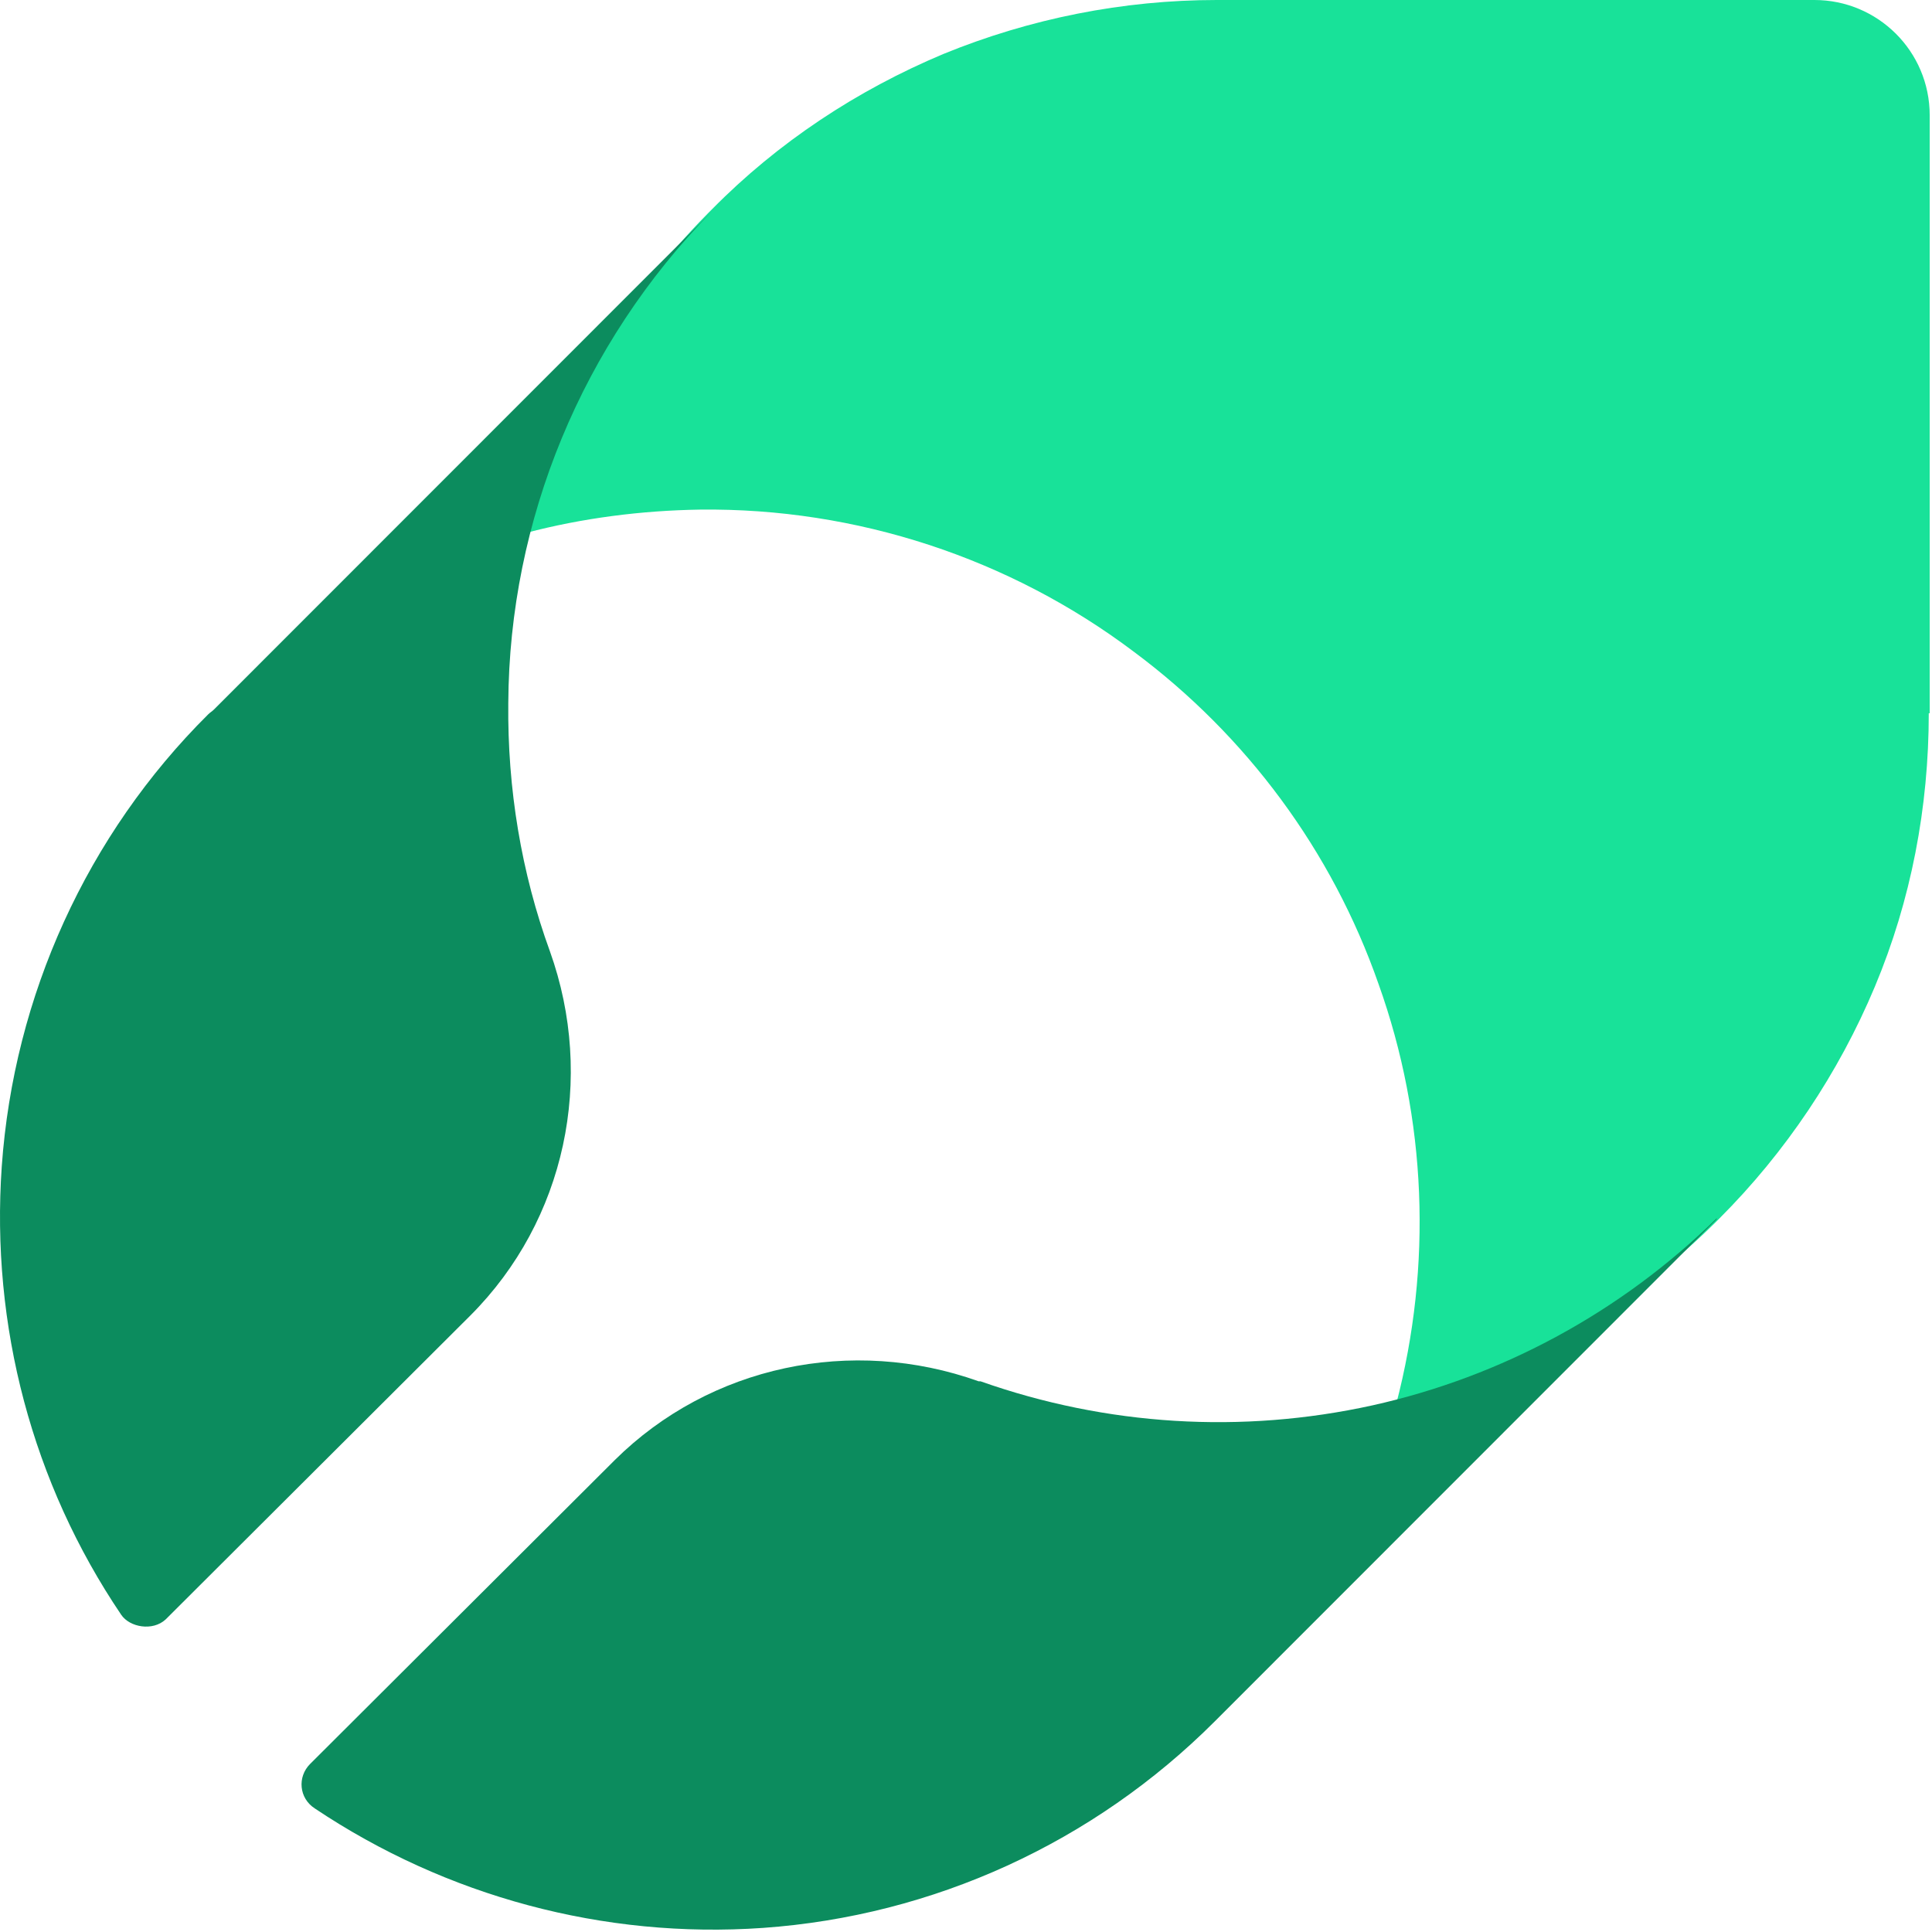
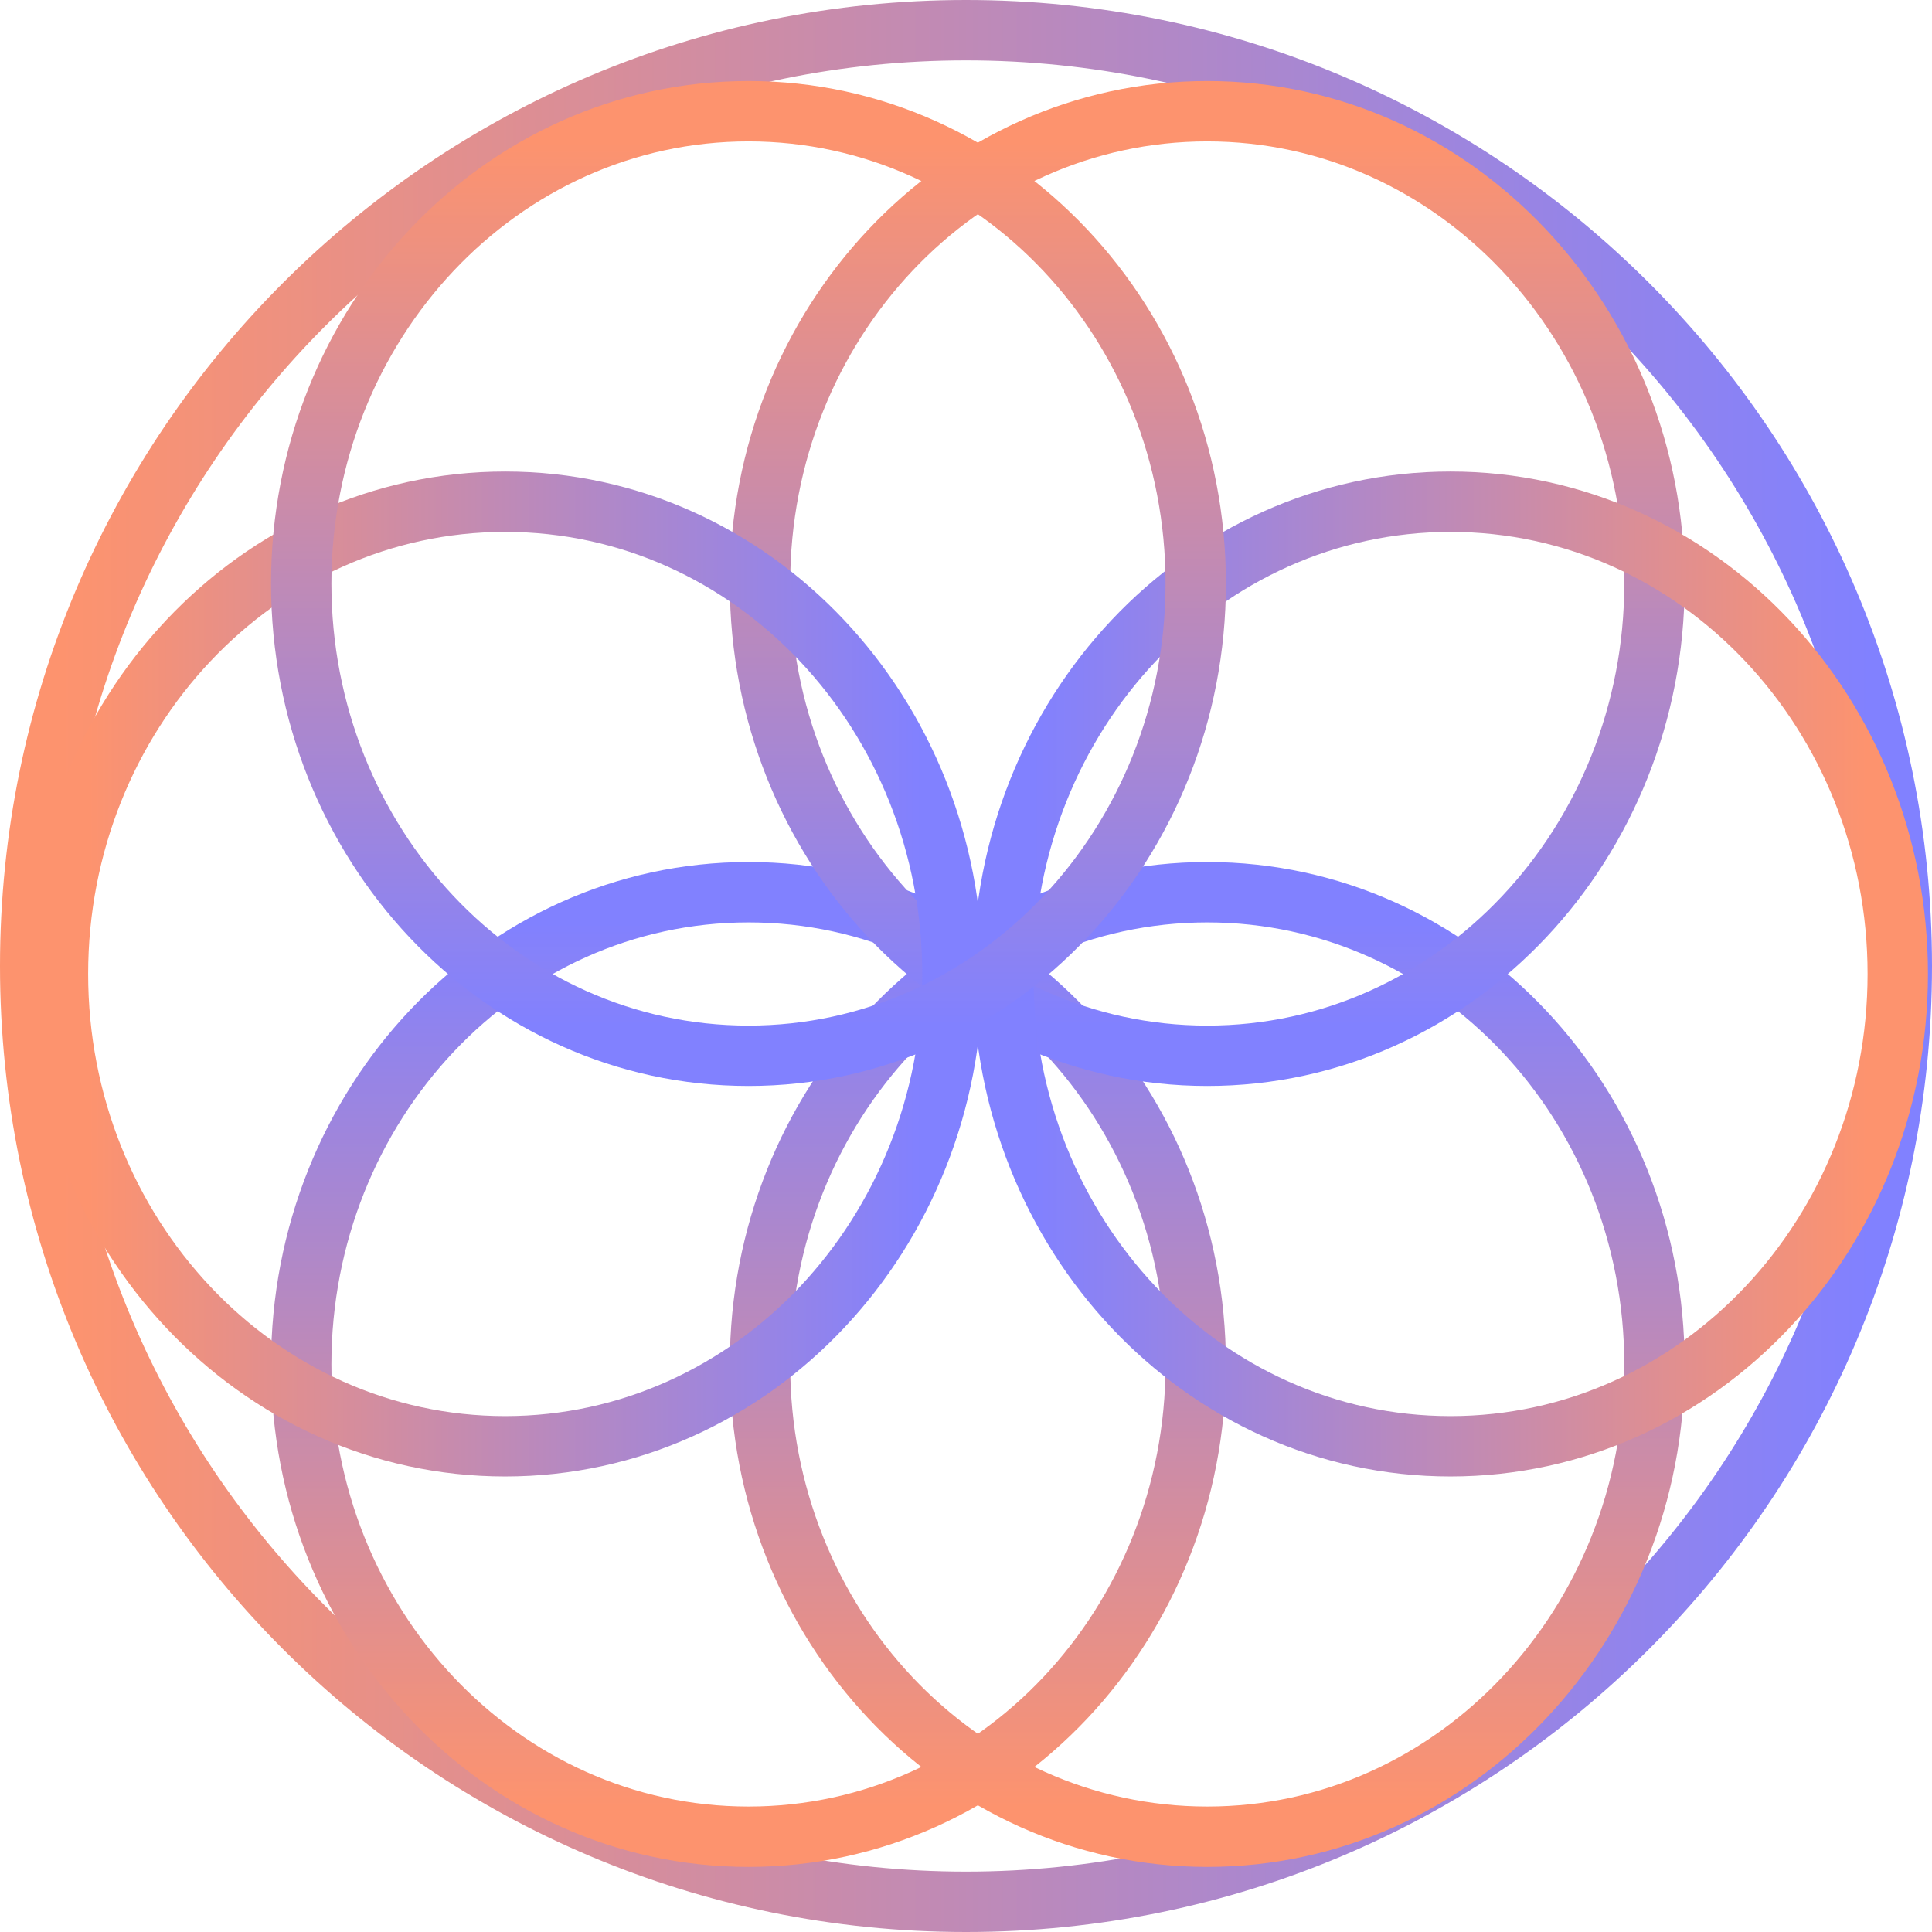
- <svg xmlns="http://www.w3.org/2000/svg" width="502" height="502" viewBox="0 0 502 502" fill="none">
-   <path d="M501.402 185.33V29.962C501.402 13.29 487.876 0 471.453 0H316.156C291.763 0 267.611 4.832 245.15 14.014C222.689 23.438 202.16 36.969 185.012 54.367L183.804 55.575C161.101 78.53 144.92 107.042 136.708 138.454C151.441 134.588 166.656 132.655 181.871 132.413C222.447 131.93 262.298 144.978 294.661 169.383C323.885 191.13 346.104 221.092 358.18 255.645C370.739 290.681 372.188 328.859 362.769 364.862C393.925 356.647 422.666 340.457 445.611 317.744L446.818 316.536C463.966 299.38 477.732 278.841 487.151 256.37C496.571 233.898 501.16 209.735 501.16 185.33H501.402Z" fill="#18E299" />
-   <path d="M132.071 182.706C132.312 135.044 151.32 89.307 184.764 55.125L55.557 184.391C55.076 184.873 54.594 185.113 54.113 185.595C22.593 216.888 3.586 258.774 0.458 303.066C-2.43 344.47 8.397 385.392 31.496 419.575C33.699 422.835 39.677 423.907 43.046 420.778L122.206 341.822C146.989 317.028 154.689 280.198 142.899 247.219C135.44 226.758 131.831 204.852 132.071 182.706Z" fill="#0C8C5E" />
-   <path d="M446.067 316.547C421.284 340.86 390.245 357.71 356.56 365.172C322.634 372.635 287.506 370.468 254.783 358.914C254.783 358.914 254.542 358.914 254.301 358.914C221.338 347.118 184.525 354.821 159.742 379.375L80.581 458.331C77.212 461.701 77.694 467.238 81.784 469.885C115.95 492.754 156.855 503.827 198.24 500.938C242.512 497.809 284.137 478.792 315.656 447.258L316.859 446.054L446.067 316.788V316.547Z" fill="#0C8C5E" />
+ <svg xmlns="http://www.w3.org/2000/svg" width="32" height="32" viewBox="0 0 32 32" fill="none">
+   <circle cx="15" cy="15" r="15.5" transform="matrix(-1 0 0 1 31 1)" stroke="url(#paint0_linear_10358_3145)" />
+   <path d="M19.996 14.778C15.878 14.778 12.588 18.308 12.588 22.6C12.588 26.892 15.878 30.422 19.996 30.422C24.114 30.422 27.403 26.892 27.403 22.6C27.403 18.308 24.114 14.778 19.996 14.778Z" stroke="url(#paint1_linear_10358_3145)" />
+   <path d="M12.398 14.778C8.279 14.778 4.989 18.308 4.989 22.6C4.989 26.892 8.279 30.422 12.398 30.422C16.515 30.422 19.805 26.892 19.805 22.6C19.805 18.308 16.515 14.778 12.398 14.778Z" stroke="url(#paint2_linear_10358_3145)" />
+   <path d="M19.996 1.842C15.878 1.842 12.588 5.372 12.588 9.665C12.588 13.957 15.878 17.487 19.996 17.487C24.114 17.487 27.403 13.957 27.403 9.665C27.403 5.373 24.114 1.843 19.996 1.842Z" stroke="url(#paint3_linear_10358_3145)" />
+   <path d="M24.025 8.31C19.907 8.31 16.617 11.84 16.617 16.132C16.617 20.424 19.907 23.955 24.025 23.955C28.143 23.954 31.433 20.424 31.433 16.132C31.433 11.84 28.143 8.31 24.025 8.31Z" stroke="url(#paint4_linear_10358_3145)" />
+   <path d="M8.368 8.31C4.25 8.31 0.96 11.84 0.96 16.132C0.96 20.424 4.25 23.955 8.368 23.955C12.486 23.954 15.775 20.424 15.775 16.132C15.775 11.84 12.486 8.31 8.368 8.31Z" stroke="url(#paint5_linear_10358_3145)" />
+   <path d="M12.398 1.842C8.279 1.842 4.989 5.372 4.989 9.665C4.989 13.957 8.279 17.487 12.398 17.487C16.515 17.487 19.805 13.957 19.805 9.665C19.805 5.373 16.515 1.843 12.398 1.842Z" stroke="url(#paint6_linear_10358_3145)" />
+   <defs>
+     <linearGradient id="paint0_linear_10358_3145" x1="0" y1="15" x2="30" y2="15" gradientUnits="userSpaceOnUse">
+       <stop stop-color="#8181FF" />
+       <stop offset="1" stop-color="#FD936E" />
+     </linearGradient>
+     <linearGradient id="paint1_linear_10358_3145" x1="19.996" y1="29.922" x2="19.996" y2="15.278" gradientUnits="userSpaceOnUse">
+       <stop stop-color="#FD936E" />
+       <stop offset="1" stop-color="#8181FF" />
+     </linearGradient>
+     <linearGradient id="paint2_linear_10358_3145" x1="12.397" y1="15.278" x2="12.397" y2="29.922" gradientUnits="userSpaceOnUse">
+       <stop stop-color="#8181FF" />
+       <stop offset="1" stop-color="#FD936E" />
+     </linearGradient>
+     <linearGradient id="paint3_linear_10358_3145" x1="19.996" y1="2.342" x2="19.996" y2="16.986" gradientUnits="userSpaceOnUse">
+       <stop stop-color="#FD936E" />
+       <stop offset="1" stop-color="#8181FF" />
+     </linearGradient>
+     <linearGradient id="paint4_linear_10358_3145" x1="17.117" y1="16.132" x2="30.933" y2="16.132" gradientUnits="userSpaceOnUse">
+       <stop stop-color="#8181FF" />
+       <stop offset="1" stop-color="#FD936E" />
+     </linearGradient>
+     <linearGradient id="paint5_linear_10358_3145" x1="15.275" y1="16.132" x2="1.46" y2="16.132" gradientUnits="userSpaceOnUse">
+       <stop stop-color="#8181FF" />
+       <stop offset="1" stop-color="#FD936E" />
+     </linearGradient>
+     <linearGradient id="paint6_linear_10358_3145" x1="12.397" y1="2.342" x2="12.397" y2="16.986" gradientUnits="userSpaceOnUse">
+       <stop stop-color="#FD936E" />
+       <stop offset="1" stop-color="#8181FF" />
+     </linearGradient>
+   </defs>
</svg>
